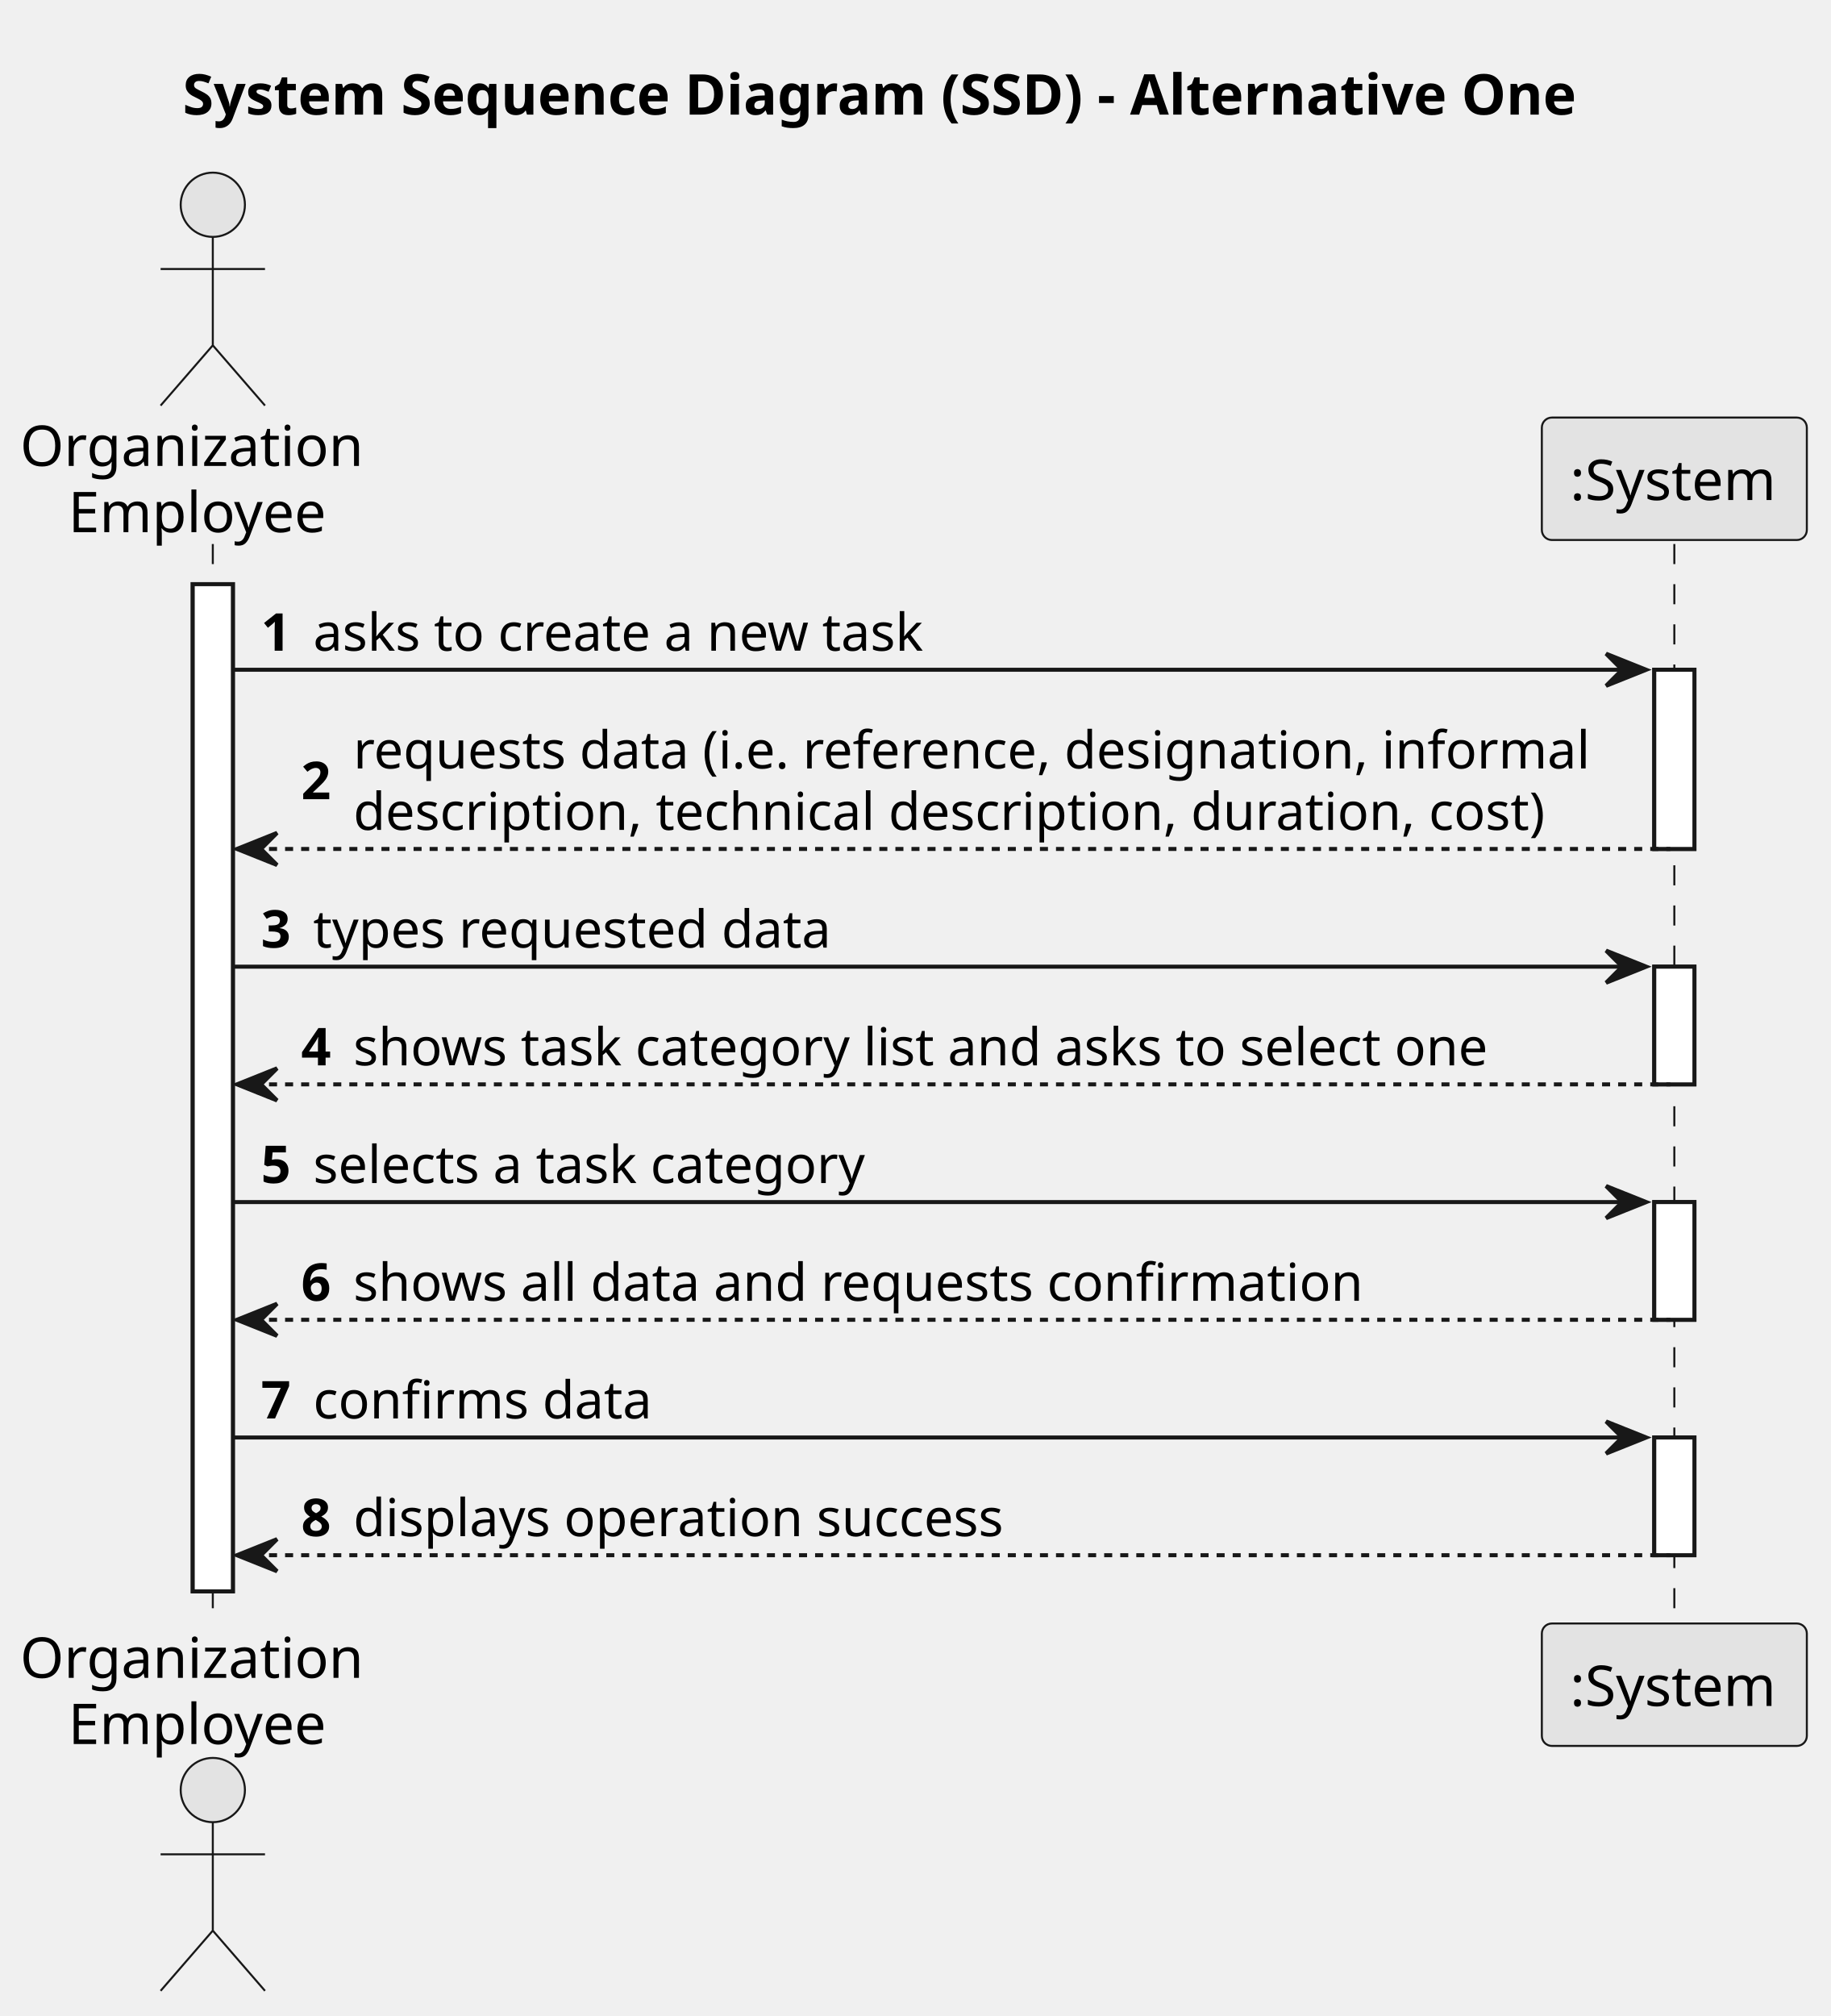
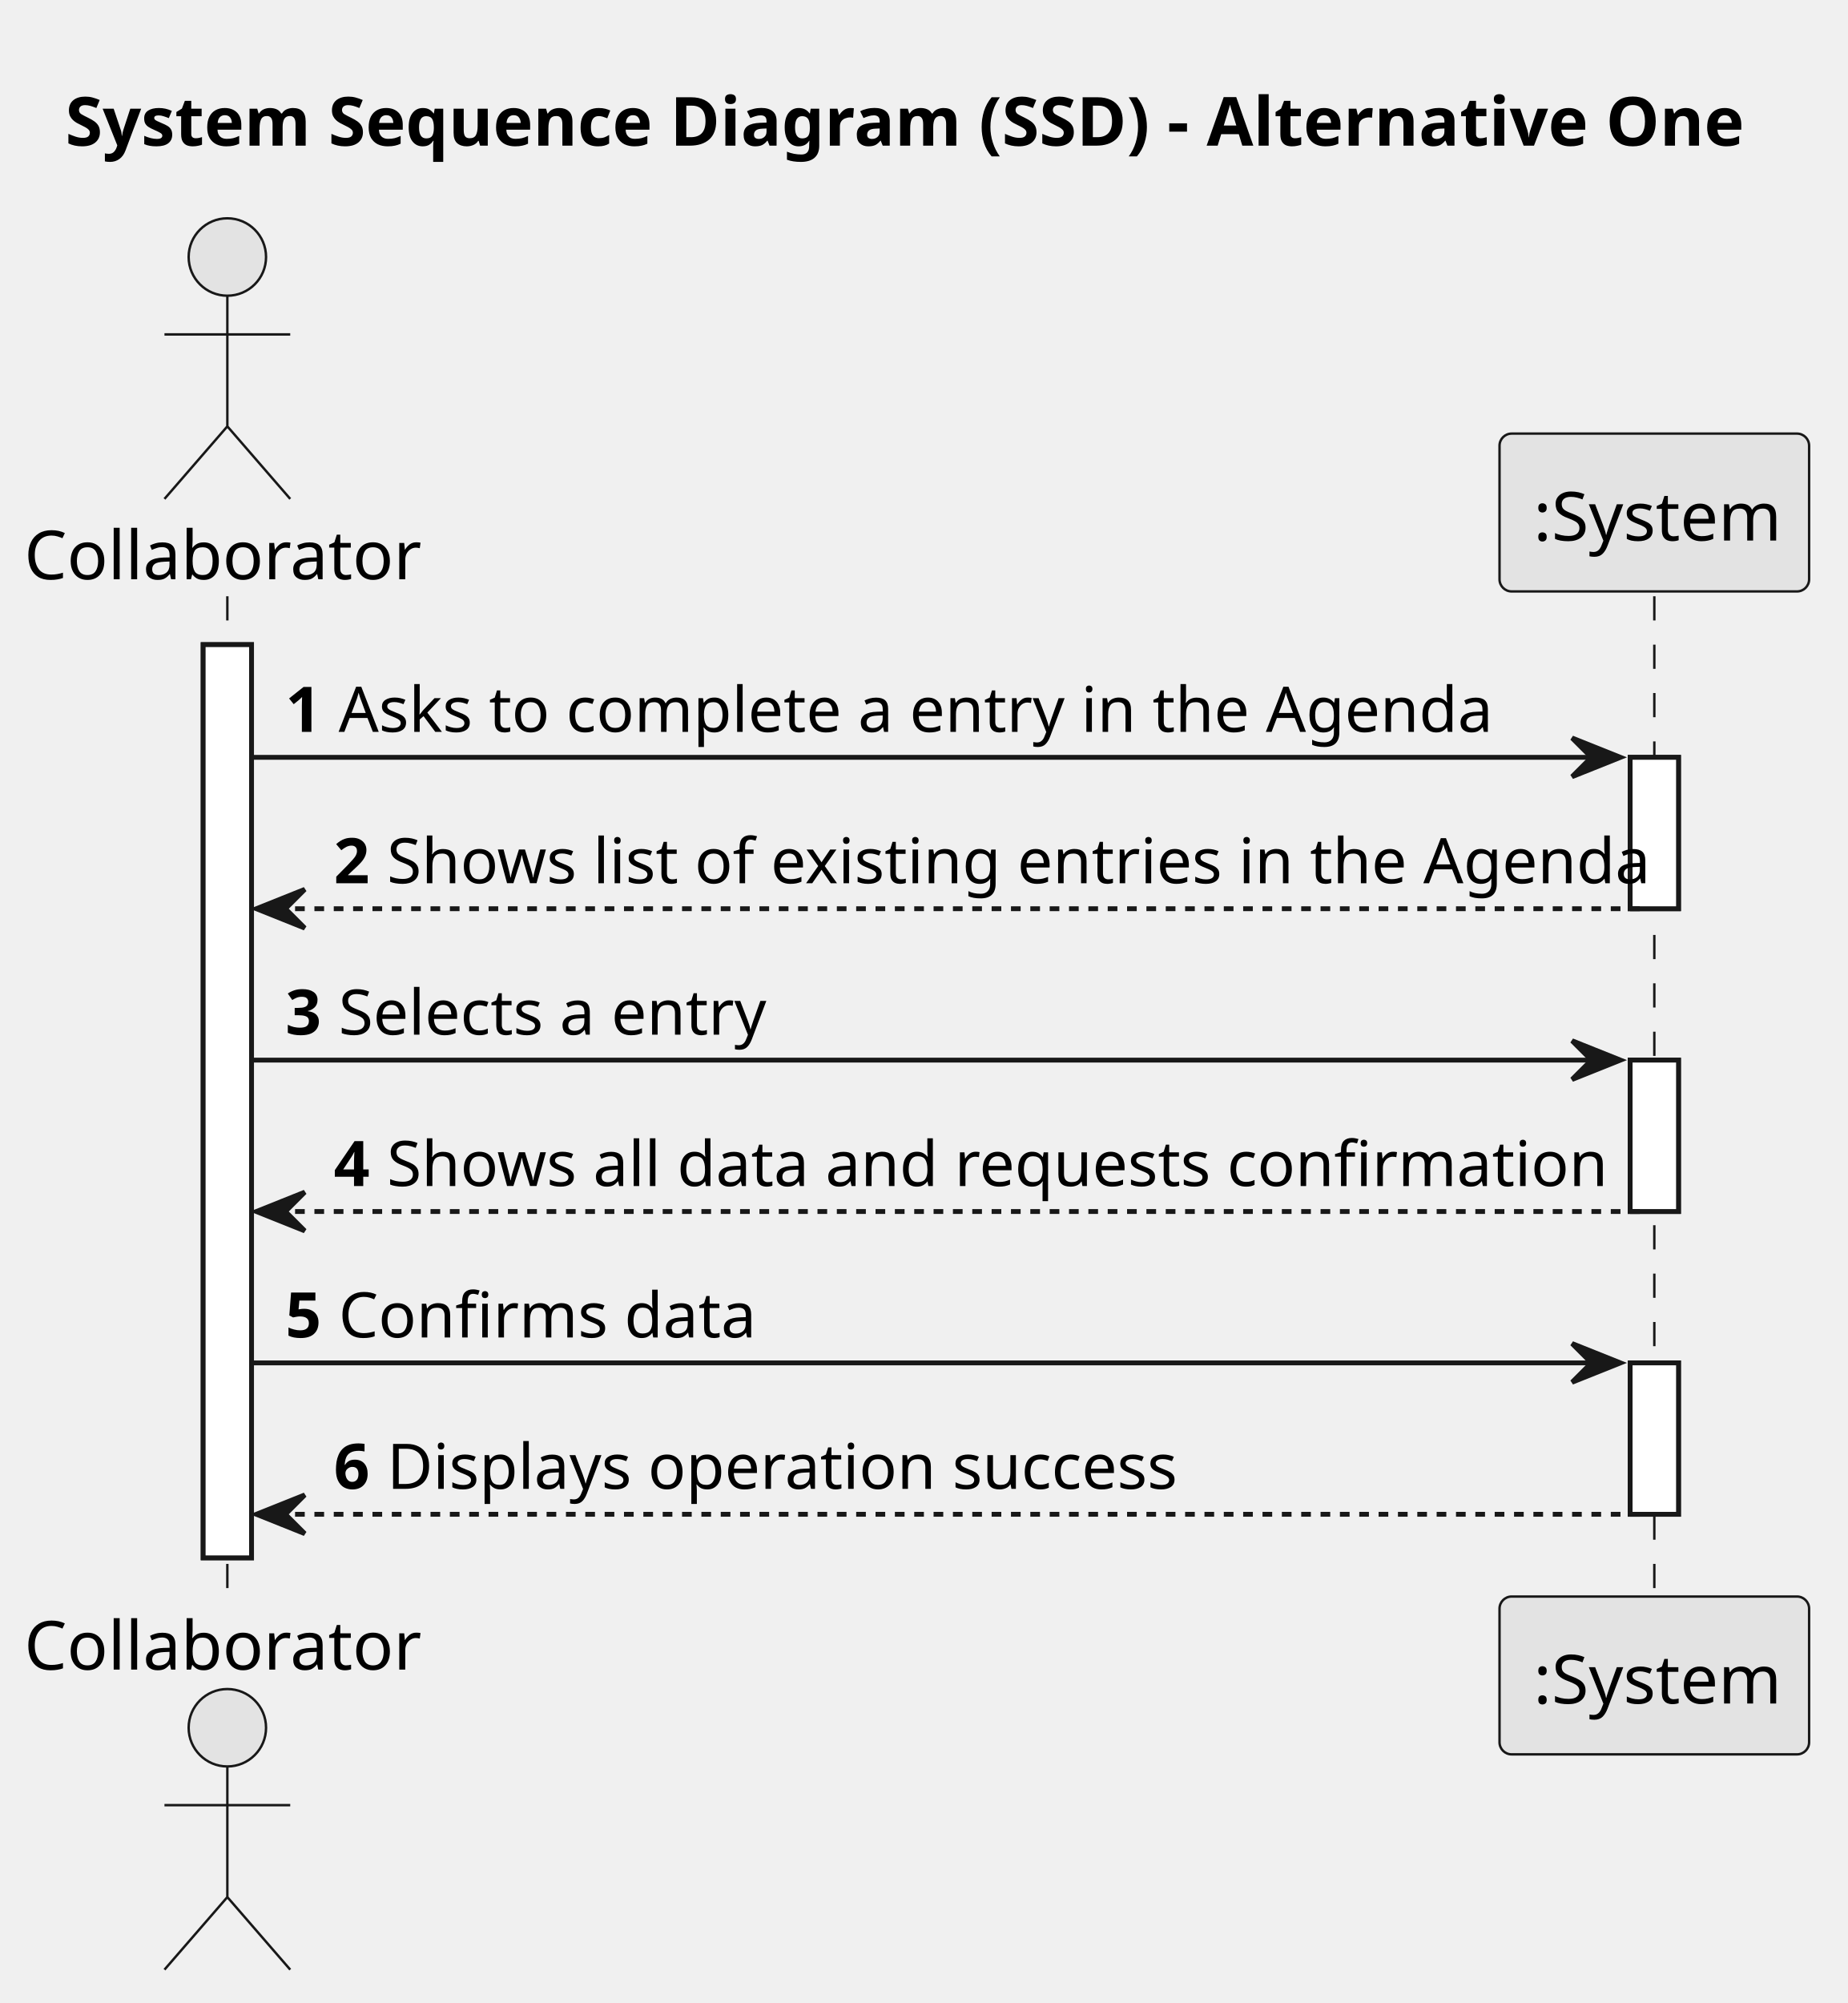
- <svg xmlns="http://www.w3.org/2000/svg" contentStyleType="text/css" height="502px" preserveAspectRatio="none" style="width:456px;height:502px;background:#FFFFFF;" version="1.1" viewBox="0 0 456 502" width="456px" zoomAndPan="magnify">
+ <svg xmlns="http://www.w3.org/2000/svg" contentStyleType="text/css" height="414px" preserveAspectRatio="none" style="width:382px;height:414px;background:#FFFFFF;" version="1.1" viewBox="0 0 382 414" width="382px" zoomAndPan="magnify">
  <defs />
  <g>
-     <text fill="#000000" font-family="sans-serif" font-size="14" font-weight="bold" lengthAdjust="spacing" textLength="363" x="45.5" y="28.535">System Sequence Diagram (SSD) - Alternative One</text>
-     <rect fill="#FFFFFF" height="250.795" style="stroke:#181818;stroke-width:1.0;" width="10" x="48" y="145.465" />
-     <rect fill="#FFFFFF" height="44.621" style="stroke:#181818;stroke-width:1.0;" width="10" x="412" y="166.775" />
-     <rect fill="#FFFFFF" height="29.311" style="stroke:#181818;stroke-width:1.0;" width="10" x="412" y="240.707" />
-     <rect fill="#FFFFFF" height="29.311" style="stroke:#181818;stroke-width:1.0;" width="10" x="412" y="299.328" />
-     <rect fill="#FFFFFF" height="29.311" style="stroke:#181818;stroke-width:1.0;" width="10" x="412" y="357.949" />
-     <line style="stroke:#181818;stroke-width:0.5;stroke-dasharray:5.0,5.0;" x1="53" x2="53" y1="135.465" y2="405.26" />
-     <line style="stroke:#181818;stroke-width:0.5;stroke-dasharray:5.0,5.0;" x1="417" x2="417" y1="135.465" y2="405.26" />
-     <text fill="#000000" font-family="sans-serif" font-size="14" lengthAdjust="spacing" textLength="90" x="5" y="116.023">Organization</text>
-     <text fill="#000000" font-family="sans-serif" font-size="14" lengthAdjust="spacing" textLength="66" x="17" y="132.512">Employee</text>
-     <ellipse cx="53" cy="50.988" fill="#E3E3E3" rx="8" ry="8" style="stroke:#181818;stroke-width:0.5;" />
-     <path d="M53,58.988 L53,85.988 M40,66.988 L66,66.988 M53,85.988 L40,100.988 M53,85.988 L66,100.988 " fill="none" style="stroke:#181818;stroke-width:0.5;" />
-     <text fill="#000000" font-family="sans-serif" font-size="14" lengthAdjust="spacing" textLength="90" x="5" y="417.795">Organization</text>
-     <text fill="#000000" font-family="sans-serif" font-size="14" lengthAdjust="spacing" textLength="66" x="17" y="434.283">Employee</text>
-     <ellipse cx="53" cy="445.736" fill="#E3E3E3" rx="8" ry="8" style="stroke:#181818;stroke-width:0.5;" />
-     <path d="M53,453.736 L53,480.736 M40,461.736 L66,461.736 M53,480.736 L40,495.736 M53,480.736 L66,495.736 " fill="none" style="stroke:#181818;stroke-width:0.5;" />
-     <rect fill="#E3E3E3" height="30.488" rx="2.5" ry="2.5" style="stroke:#181818;stroke-width:0.5;" width="66" x="384" y="103.977" />
-     <text fill="#000000" font-family="sans-serif" font-size="14" lengthAdjust="spacing" textLength="52" x="391" y="124.512">:System</text>
-     <rect fill="#E3E3E3" height="30.488" rx="2.5" ry="2.5" style="stroke:#181818;stroke-width:0.5;" width="66" x="384" y="404.26" />
-     <text fill="#000000" font-family="sans-serif" font-size="14" lengthAdjust="spacing" textLength="52" x="391" y="424.795">:System</text>
-     <rect fill="#FFFFFF" height="250.795" style="stroke:#181818;stroke-width:1.0;" width="10" x="48" y="145.465" />
-     <rect fill="#FFFFFF" height="44.621" style="stroke:#181818;stroke-width:1.0;" width="10" x="412" y="166.775" />
-     <rect fill="#FFFFFF" height="29.311" style="stroke:#181818;stroke-width:1.0;" width="10" x="412" y="240.707" />
-     <rect fill="#FFFFFF" height="29.311" style="stroke:#181818;stroke-width:1.0;" width="10" x="412" y="299.328" />
-     <rect fill="#FFFFFF" height="29.311" style="stroke:#181818;stroke-width:1.0;" width="10" x="412" y="357.949" />
-     <polygon fill="#181818" points="400,162.775,410,166.775,400,170.775,404,166.775" style="stroke:#181818;stroke-width:1.0;" />
-     <line style="stroke:#181818;stroke-width:1.0;" x1="58" x2="406" y1="166.775" y2="166.775" />
-     <text fill="#000000" font-family="sans-serif" font-size="13" font-weight="bold" lengthAdjust="spacing" textLength="9" x="65" y="162.033">1</text>
-     <text fill="#000000" font-family="sans-serif" font-size="13" lengthAdjust="spacing" textLength="159" x="78" y="162.033">asks to create a new task</text>
-     <polygon fill="#181818" points="69,207.397,59,211.397,69,215.397,65,211.397" style="stroke:#181818;stroke-width:1.0;" />
-     <line style="stroke:#181818;stroke-width:1.0;stroke-dasharray:2.0,2.0;" x1="63" x2="416" y1="211.397" y2="211.397" />
-     <text fill="#000000" font-family="sans-serif" font-size="13" font-weight="bold" lengthAdjust="spacing" textLength="9" x="75" y="198.999">2</text>
-     <text fill="#000000" font-family="sans-serif" font-size="13" lengthAdjust="spacing" textLength="317" x="88" y="191.344">requests data (i.e. reference, designation, informal</text>
-     <text fill="#000000" font-family="sans-serif" font-size="13" lengthAdjust="spacing" textLength="311" x="88" y="206.654">description, technical description, duration, cost)</text>
-     <polygon fill="#181818" points="400,236.707,410,240.707,400,244.707,404,240.707" style="stroke:#181818;stroke-width:1.0;" />
-     <line style="stroke:#181818;stroke-width:1.0;" x1="58" x2="406" y1="240.707" y2="240.707" />
-     <text fill="#000000" font-family="sans-serif" font-size="13" font-weight="bold" lengthAdjust="spacing" textLength="9" x="65" y="235.965">3</text>
-     <text fill="#000000" font-family="sans-serif" font-size="13" lengthAdjust="spacing" textLength="131" x="78" y="235.965">types requested data</text>
-     <polygon fill="#181818" points="69,266.018,59,270.018,69,274.018,65,270.018" style="stroke:#181818;stroke-width:1.0;" />
-     <line style="stroke:#181818;stroke-width:1.0;stroke-dasharray:2.0,2.0;" x1="63" x2="416" y1="270.018" y2="270.018" />
-     <text fill="#000000" font-family="sans-serif" font-size="13" font-weight="bold" lengthAdjust="spacing" textLength="9" x="75" y="265.275">4</text>
-     <text fill="#000000" font-family="sans-serif" font-size="13" lengthAdjust="spacing" textLength="298" x="88" y="265.275">shows task category list and asks to select one</text>
-     <polygon fill="#181818" points="400,295.328,410,299.328,400,303.328,404,299.328" style="stroke:#181818;stroke-width:1.0;" />
-     <line style="stroke:#181818;stroke-width:1.0;" x1="58" x2="406" y1="299.328" y2="299.328" />
-     <text fill="#000000" font-family="sans-serif" font-size="13" font-weight="bold" lengthAdjust="spacing" textLength="9" x="65" y="294.586">5</text>
-     <text fill="#000000" font-family="sans-serif" font-size="13" lengthAdjust="spacing" textLength="144" x="78" y="294.586">selects a task category</text>
-     <polygon fill="#181818" points="69,324.639,59,328.639,69,332.639,65,328.639" style="stroke:#181818;stroke-width:1.0;" />
-     <line style="stroke:#181818;stroke-width:1.0;stroke-dasharray:2.0,2.0;" x1="63" x2="416" y1="328.639" y2="328.639" />
-     <text fill="#000000" font-family="sans-serif" font-size="13" font-weight="bold" lengthAdjust="spacing" textLength="9" x="75" y="323.897">6</text>
-     <text fill="#000000" font-family="sans-serif" font-size="13" lengthAdjust="spacing" textLength="260" x="88" y="323.897">shows all data and requests confirmation</text>
-     <polygon fill="#181818" points="400,353.949,410,357.949,400,361.949,404,357.949" style="stroke:#181818;stroke-width:1.0;" />
-     <line style="stroke:#181818;stroke-width:1.0;" x1="58" x2="406" y1="357.949" y2="357.949" />
-     <text fill="#000000" font-family="sans-serif" font-size="13" font-weight="bold" lengthAdjust="spacing" textLength="9" x="65" y="353.207">7</text>
-     <text fill="#000000" font-family="sans-serif" font-size="13" lengthAdjust="spacing" textLength="87" x="78" y="353.207">confirms data</text>
-     <polygon fill="#181818" points="69,383.26,59,387.26,69,391.26,65,387.26" style="stroke:#181818;stroke-width:1.0;" />
-     <line style="stroke:#181818;stroke-width:1.0;stroke-dasharray:2.0,2.0;" x1="63" x2="416" y1="387.26" y2="387.26" />
-     <text fill="#000000" font-family="sans-serif" font-size="13" font-weight="bold" lengthAdjust="spacing" textLength="9" x="75" y="382.518">8</text>
-     <text fill="#000000" font-family="sans-serif" font-size="13" lengthAdjust="spacing" textLength="170" x="88" y="382.518">displays operation success</text>
+     <text fill="#000000" font-family="sans-serif" font-size="14" font-weight="bold" lengthAdjust="spacing" textLength="351" x="13.5" y="30.107">System Sequence Diagram (SSD) - Alternative One</text>
+     <rect fill="#FFFFFF" height="188.746" style="stroke:#181818;stroke-width:1.0;" width="10" x="42" y="133.242" />
+     <rect fill="#FFFFFF" height="31.291" style="stroke:#181818;stroke-width:1.0;" width="10" x="337" y="156.533" />
+     <rect fill="#FFFFFF" height="31.291" style="stroke:#181818;stroke-width:1.0;" width="10" x="337" y="219.115" />
+     <rect fill="#FFFFFF" height="31.291" style="stroke:#181818;stroke-width:1.0;" width="10" x="337" y="281.697" />
+     <line style="stroke:#181818;stroke-width:0.5;stroke-dasharray:5.0,5.0;" x1="47" x2="47" y1="123.242" y2="330.988" />
+     <line style="stroke:#181818;stroke-width:0.5;stroke-dasharray:5.0,5.0;" x1="342" x2="342" y1="123.242" y2="330.988" />
+     <text fill="#000000" font-family="sans-serif" font-size="14" lengthAdjust="spacing" textLength="78" x="5" y="119.728">Collaborator</text>
+     <ellipse cx="47" cy="53.121" fill="#E3E3E3" rx="8" ry="8" style="stroke:#181818;stroke-width:0.5;" />
+     <path d="M47,61.121 L47,88.121 M34,69.121 L60,69.121 M47,88.121 L34,103.121 M47,88.121 L60,103.121 " fill="none" style="stroke:#181818;stroke-width:0.5;" />
+     <text fill="#000000" font-family="sans-serif" font-size="14" lengthAdjust="spacing" textLength="78" x="5" y="345.096">Collaborator</text>
+     <ellipse cx="47" cy="357.109" fill="#E3E3E3" rx="8" ry="8" style="stroke:#181818;stroke-width:0.5;" />
+     <path d="M47,365.109 L47,392.109 M34,373.109 L60,373.109 M47,392.109 L34,407.109 M47,392.109 L60,407.109 " fill="none" style="stroke:#181818;stroke-width:0.5;" />
+     <rect fill="#E3E3E3" height="32.621" rx="2.5" ry="2.5" style="stroke:#181818;stroke-width:0.5;" width="64" x="310" y="89.621" />
+     <text fill="#000000" font-family="sans-serif" font-size="14" lengthAdjust="spacing" textLength="50" x="317" y="111.728">:System</text>
+     <rect fill="#E3E3E3" height="32.621" rx="2.5" ry="2.5" style="stroke:#181818;stroke-width:0.5;" width="64" x="310" y="329.988" />
+     <text fill="#000000" font-family="sans-serif" font-size="14" lengthAdjust="spacing" textLength="50" x="317" y="352.096">:System</text>
+     <rect fill="#FFFFFF" height="188.746" style="stroke:#181818;stroke-width:1.0;" width="10" x="42" y="133.242" />
+     <rect fill="#FFFFFF" height="31.291" style="stroke:#181818;stroke-width:1.0;" width="10" x="337" y="156.533" />
+     <rect fill="#FFFFFF" height="31.291" style="stroke:#181818;stroke-width:1.0;" width="10" x="337" y="219.115" />
+     <rect fill="#FFFFFF" height="31.291" style="stroke:#181818;stroke-width:1.0;" width="10" x="337" y="281.697" />
+     <polygon fill="#181818" points="325,152.533,335,156.533,325,160.533,329,156.533" style="stroke:#181818;stroke-width:1.0;" />
+     <line style="stroke:#181818;stroke-width:1.0;" x1="52" x2="331" y1="156.533" y2="156.533" />
+     <text fill="#000000" font-family="sans-serif" font-size="13" font-weight="bold" lengthAdjust="spacing" textLength="7" x="59" y="151.27">1</text>
+     <text fill="#000000" font-family="sans-serif" font-size="13" lengthAdjust="spacing" textLength="230" x="70" y="151.27">Asks to complete a entry in the Agenda</text>
+     <polygon fill="#181818" points="63,183.824,53,187.824,63,191.824,59,187.824" style="stroke:#181818;stroke-width:1.0;" />
+     <line style="stroke:#181818;stroke-width:1.0;stroke-dasharray:2.0,2.0;" x1="57" x2="341" y1="187.824" y2="187.824" />
+     <text fill="#000000" font-family="sans-serif" font-size="13" font-weight="bold" lengthAdjust="spacing" textLength="7" x="69" y="182.561">2</text>
+     <text fill="#000000" font-family="sans-serif" font-size="13" lengthAdjust="spacing" textLength="250" x="80" y="182.561">Shows list of existing entries in the Agenda</text>
+     <polygon fill="#181818" points="325,215.115,335,219.115,325,223.115,329,219.115" style="stroke:#181818;stroke-width:1.0;" />
+     <line style="stroke:#181818;stroke-width:1.0;" x1="52" x2="331" y1="219.115" y2="219.115" />
+     <text fill="#000000" font-family="sans-serif" font-size="13" font-weight="bold" lengthAdjust="spacing" textLength="7" x="59" y="213.852">3</text>
+     <text fill="#000000" font-family="sans-serif" font-size="13" lengthAdjust="spacing" textLength="88" x="70" y="213.852">Selects a entry</text>
+     <polygon fill="#181818" points="63,246.406,53,250.406,63,254.406,59,250.406" style="stroke:#181818;stroke-width:1.0;" />
+     <line style="stroke:#181818;stroke-width:1.0;stroke-dasharray:2.0,2.0;" x1="57" x2="341" y1="250.406" y2="250.406" />
+     <text fill="#000000" font-family="sans-serif" font-size="13" font-weight="bold" lengthAdjust="spacing" textLength="7" x="69" y="245.144">4</text>
+     <text fill="#000000" font-family="sans-serif" font-size="13" lengthAdjust="spacing" textLength="238" x="80" y="245.144">Shows all data and requests confirmation</text>
+     <polygon fill="#181818" points="325,277.697,335,281.697,325,285.697,329,281.697" style="stroke:#181818;stroke-width:1.0;" />
+     <line style="stroke:#181818;stroke-width:1.0;" x1="52" x2="331" y1="281.697" y2="281.697" />
+     <text fill="#000000" font-family="sans-serif" font-size="13" font-weight="bold" lengthAdjust="spacing" textLength="7" x="59" y="276.435">5</text>
+     <text fill="#000000" font-family="sans-serif" font-size="13" lengthAdjust="spacing" textLength="80" x="70" y="276.435">Confirms data</text>
+     <polygon fill="#181818" points="63,308.988,53,312.988,63,316.988,59,312.988" style="stroke:#181818;stroke-width:1.0;" />
+     <line style="stroke:#181818;stroke-width:1.0;stroke-dasharray:2.0,2.0;" x1="57" x2="341" y1="312.988" y2="312.988" />
+     <text fill="#000000" font-family="sans-serif" font-size="13" font-weight="bold" lengthAdjust="spacing" textLength="7" x="69" y="307.726">6</text>
+     <text fill="#000000" font-family="sans-serif" font-size="13" lengthAdjust="spacing" textLength="160" x="80" y="307.726">Displays operation success</text>
  </g>
</svg>
